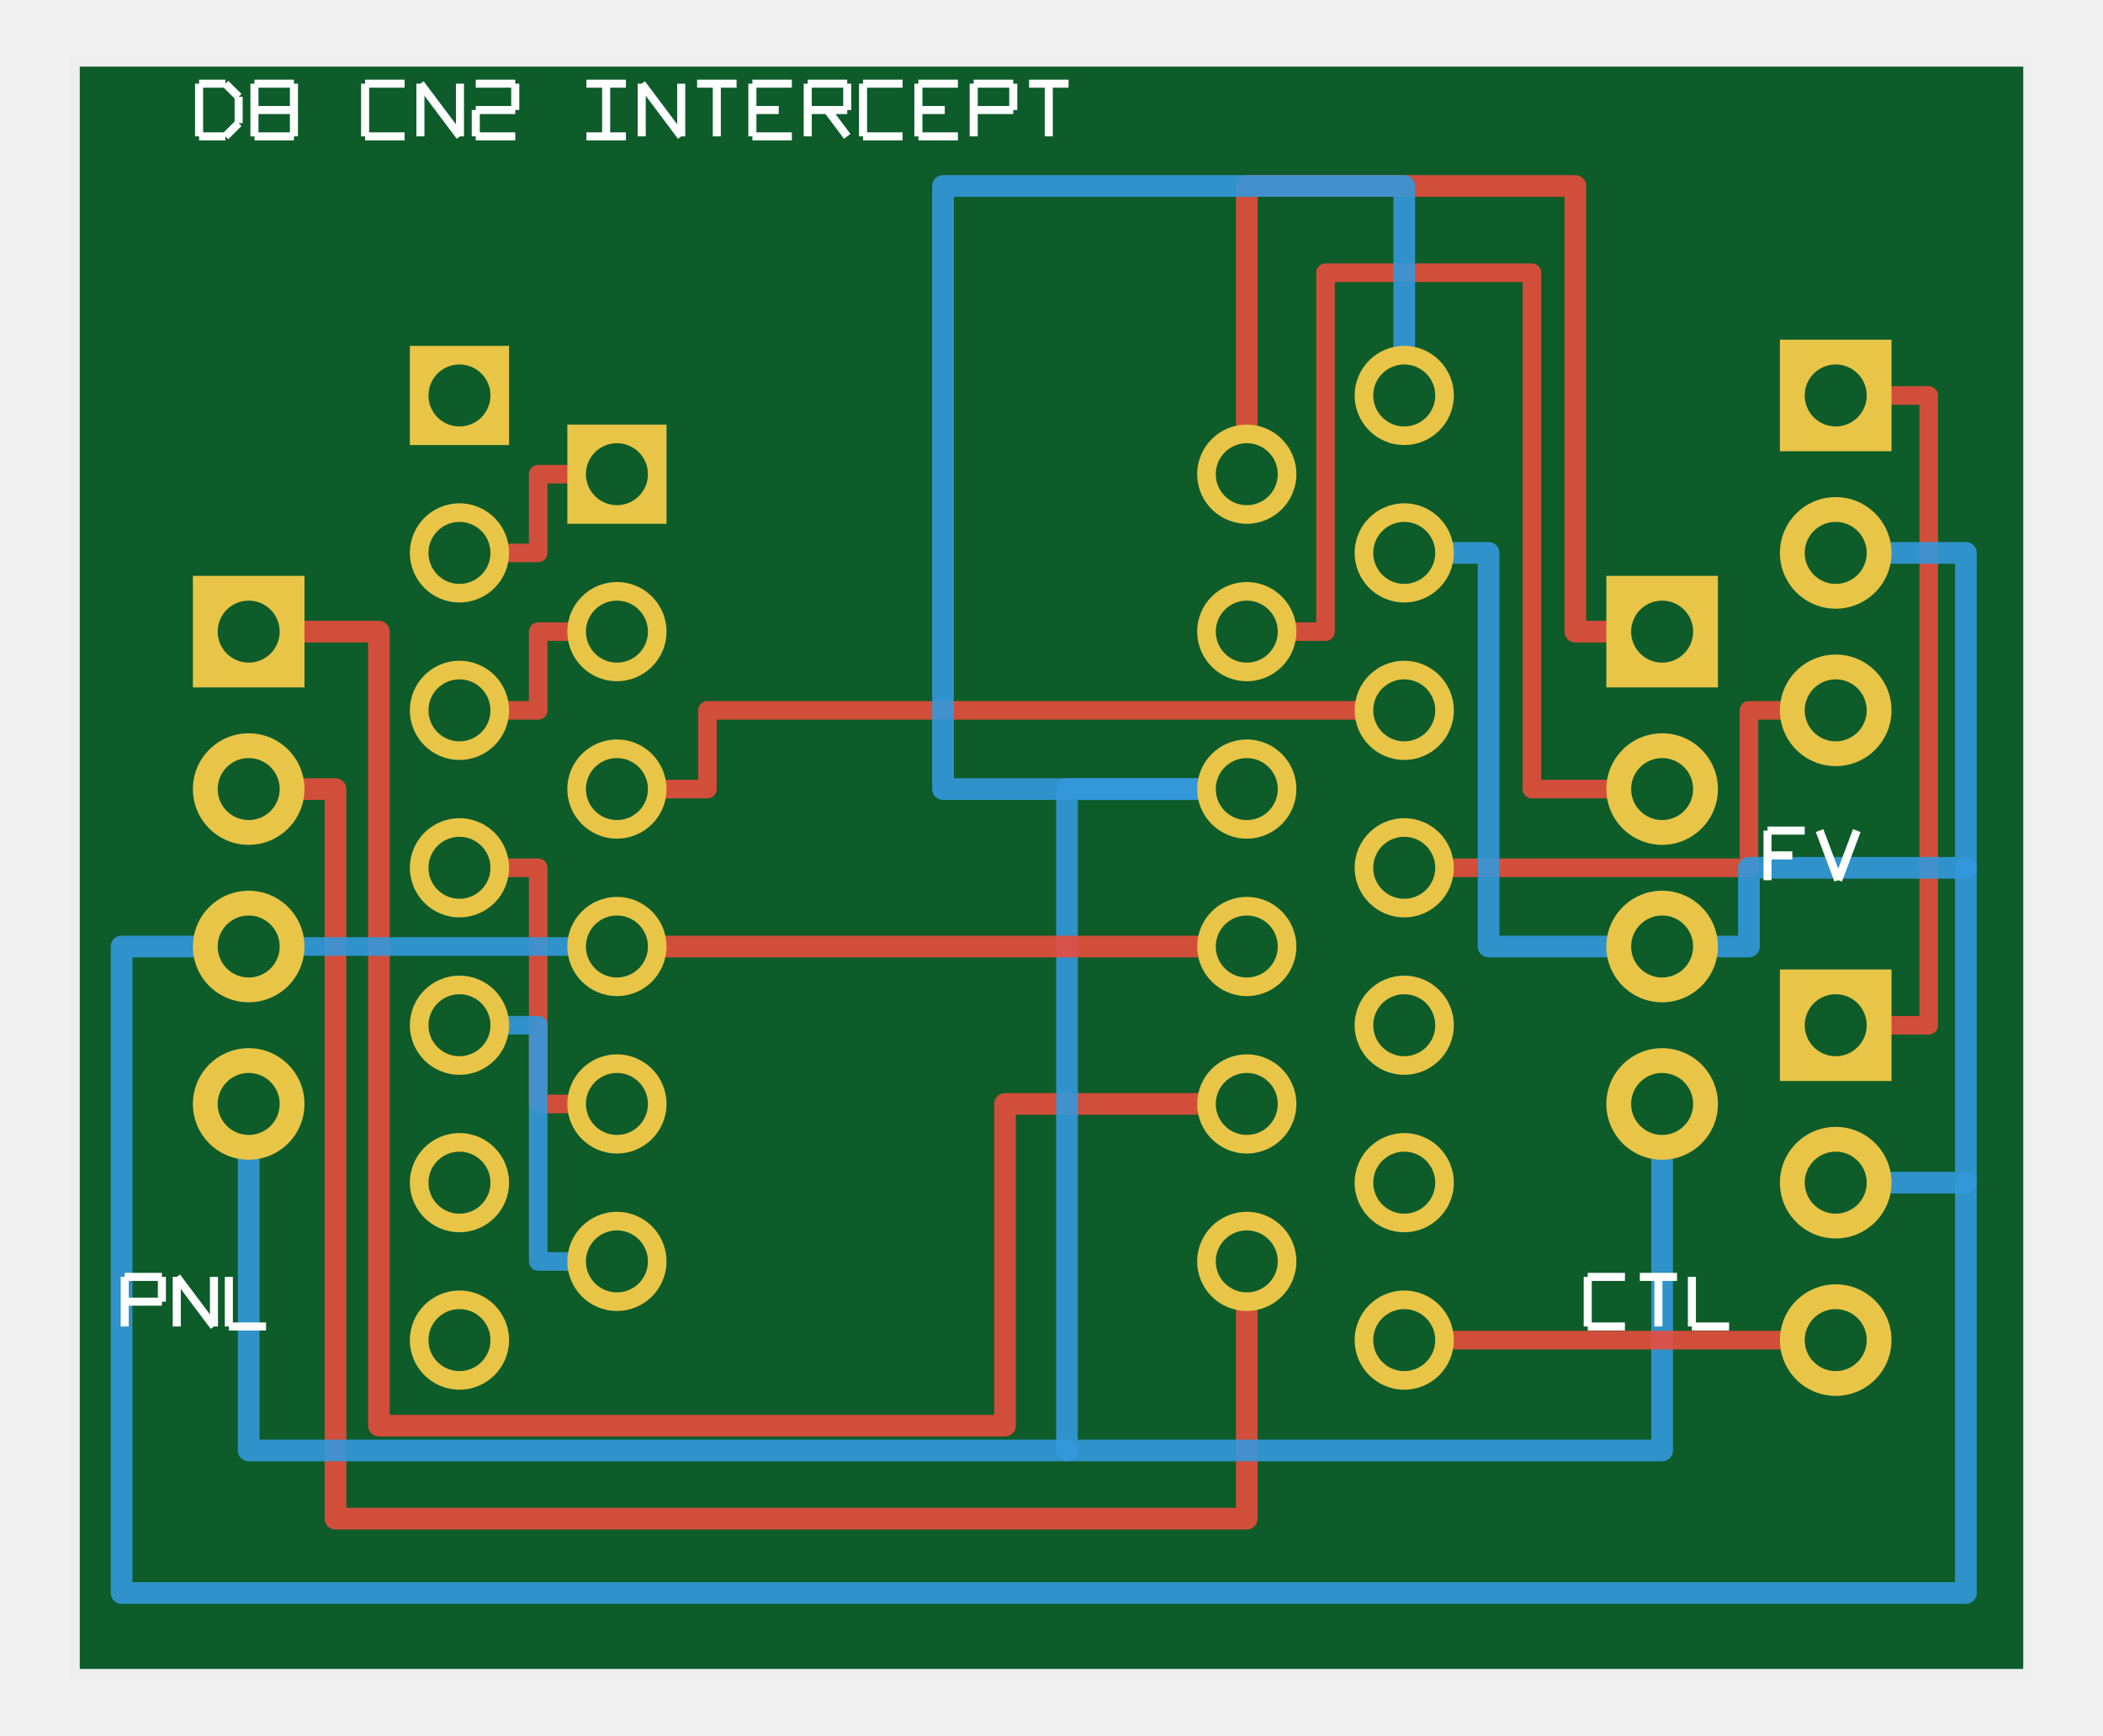
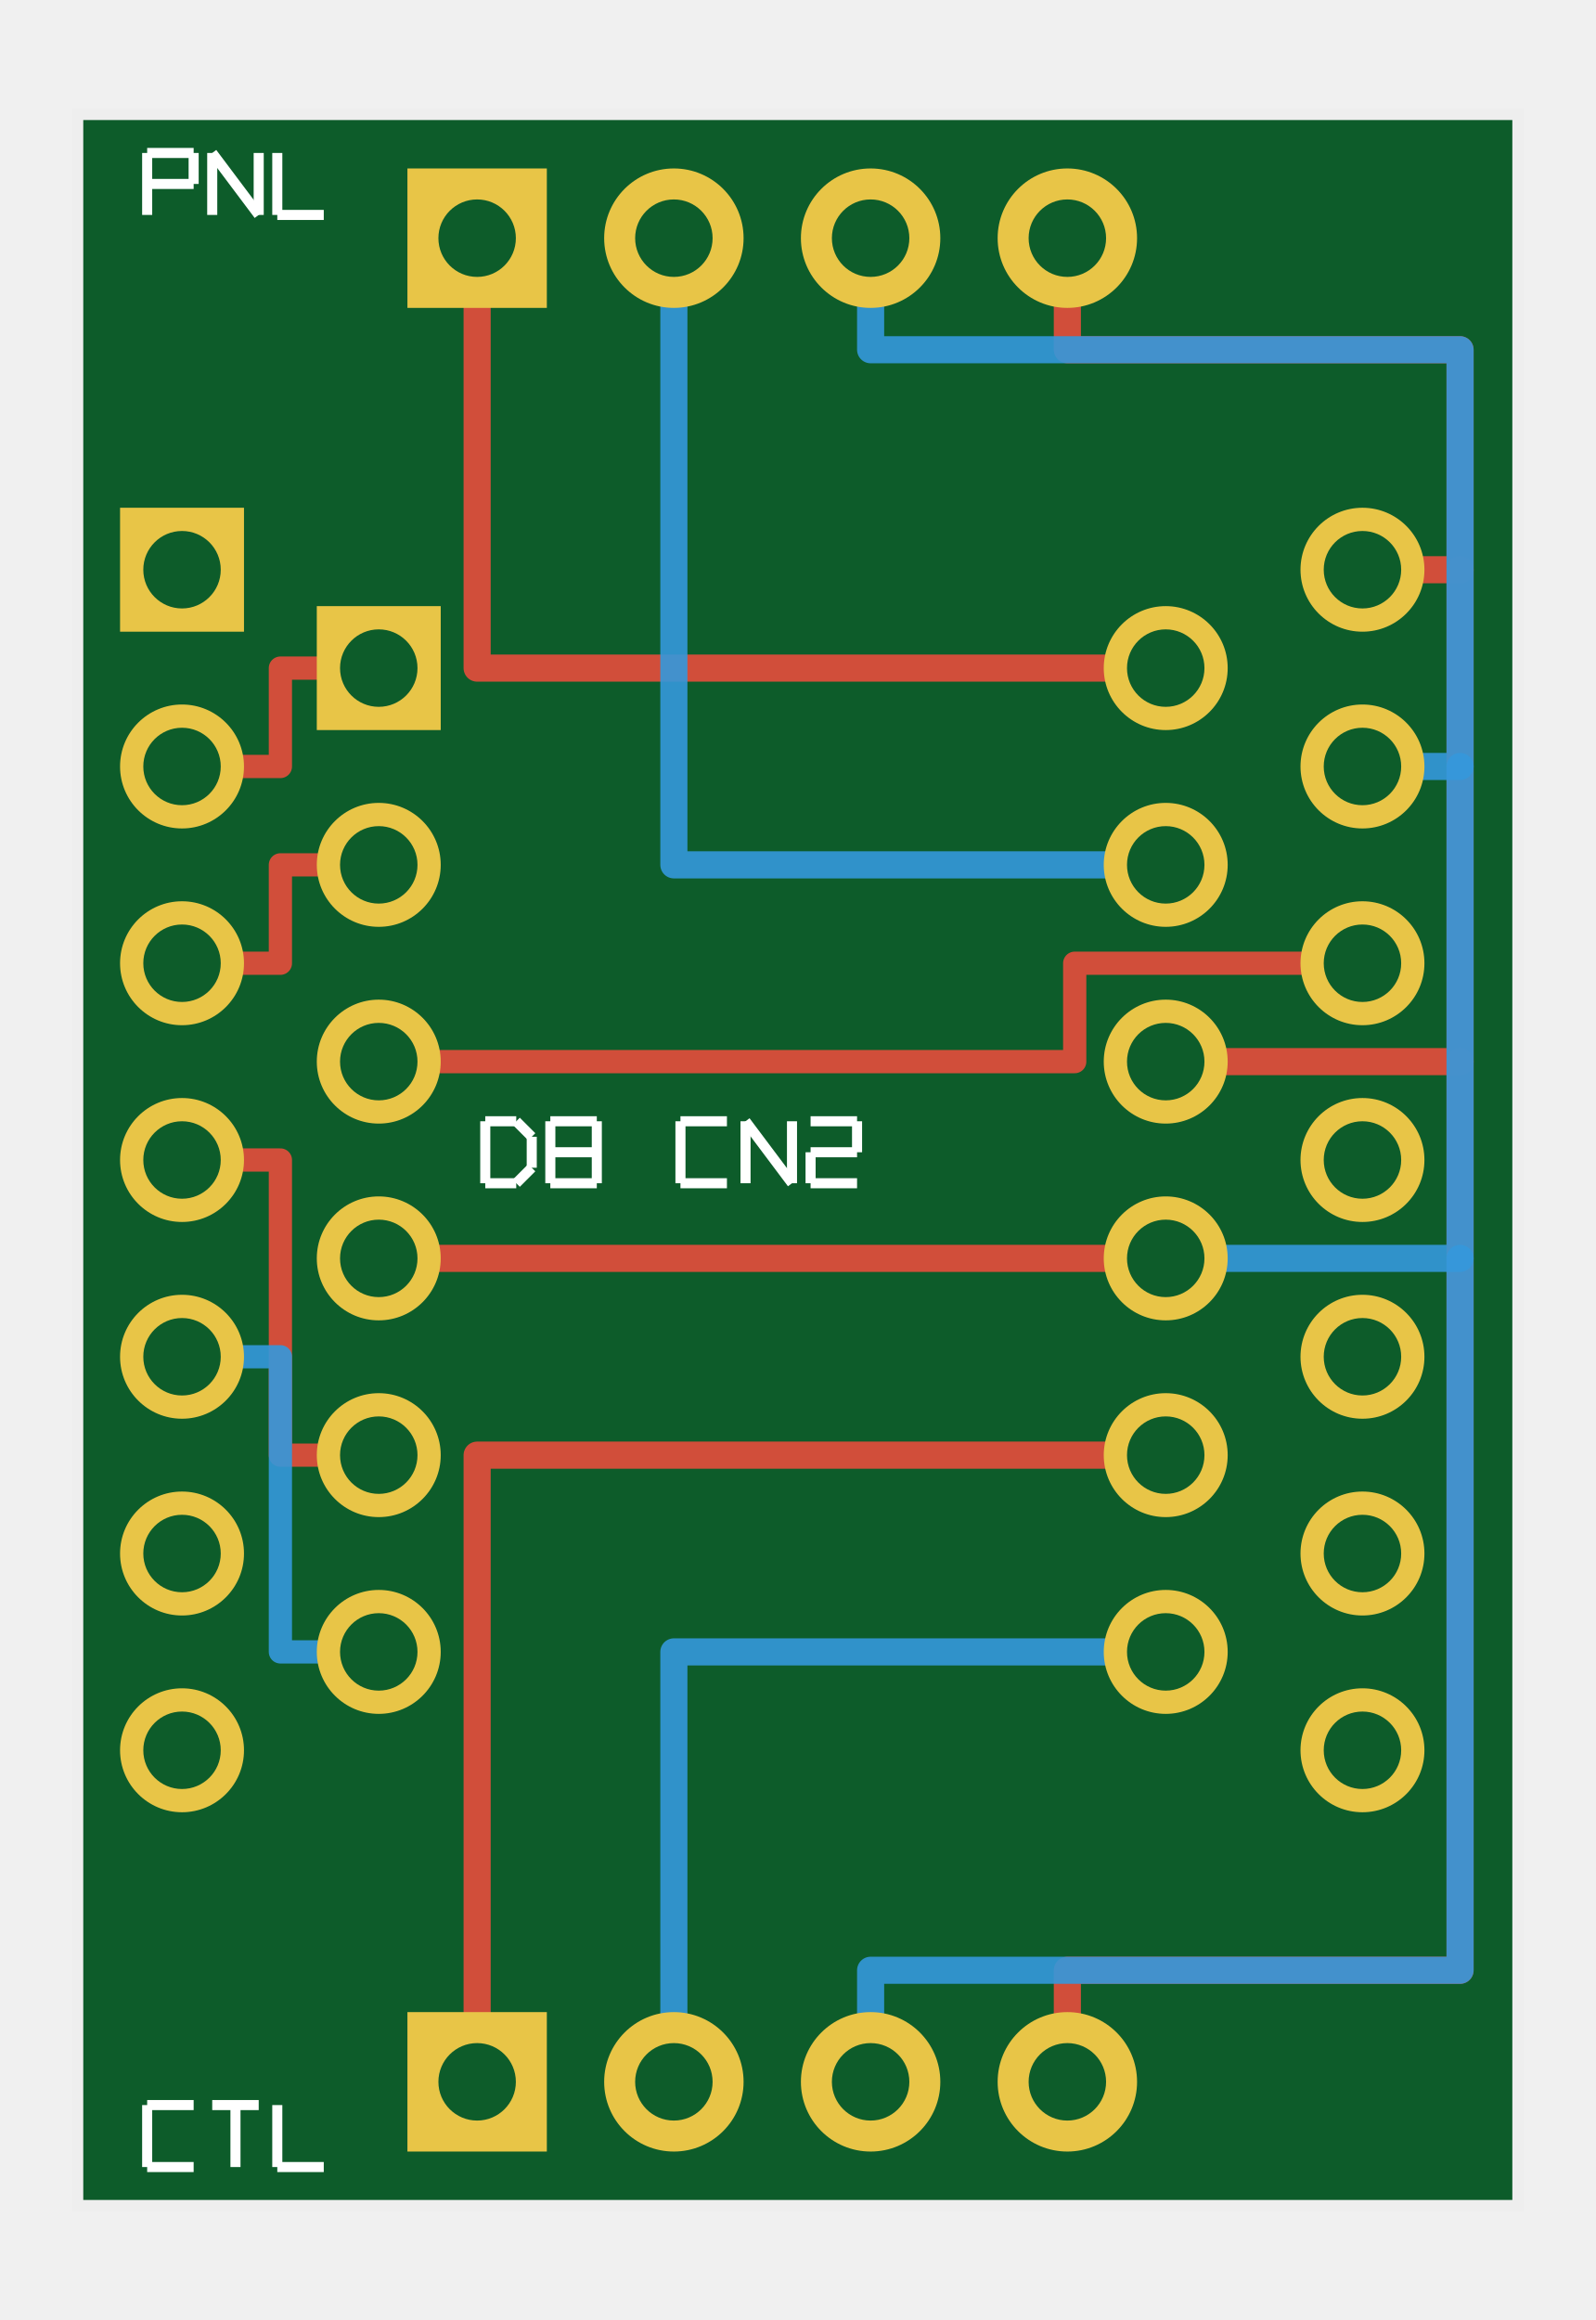
- <svg xmlns="http://www.w3.org/2000/svg" width="441" height="364" viewBox="-1 -1 33.5 28.0">
-   <rect x="0" y="0" width="31.5" height="26.0" fill="#0d5c2a" stroke="#eee" stroke-width="0.15" />
-   <path d="M8.740,6.650 L7.470,6.650 L7.470,7.920 L6.200,7.920" stroke="#e74c3c" stroke-width="0.3" fill="none" stroke-linecap="round" stroke-linejoin="round" opacity="0.9" />
-   <path d="M8.740,9.190 L7.470,9.190 L7.470,10.460 L6.200,10.460" stroke="#e74c3c" stroke-width="0.3" fill="none" stroke-linecap="round" stroke-linejoin="round" opacity="0.9" />
-   <path d="M8.740,16.810 L7.470,16.810 L7.470,13.000 L6.200,13.000" stroke="#e74c3c" stroke-width="0.3" fill="none" stroke-linecap="round" stroke-linejoin="round" opacity="0.9" />
-   <path d="M8.740,19.350 L7.470,19.350 L7.470,15.540 L6.200,15.540" stroke="#3498db" stroke-width="0.3" fill="none" stroke-linecap="round" stroke-linejoin="round" opacity="0.9" />
-   <path d="M18.900,6.650 L18.900,2.000 L24.200,2.000 L24.200,9.190 L25.600,9.190" stroke="#e74c3c" stroke-width="0.35" fill="none" stroke-linecap="round" stroke-linejoin="round" opacity="0.9" />
-   <path d="M18.900,9.190 L20.170,9.190 L20.170,3.400 L23.500,3.400 L23.500,11.730 L25.600,11.730" stroke="#e74c3c" stroke-width="0.3" fill="none" stroke-linecap="round" stroke-linejoin="round" opacity="0.9" />
-   <path d="M18.900,16.810 L15.000,16.810 L15.000,22.000 L4.900,22.000 L4.900,9.190 L2.800,9.190" stroke="#e74c3c" stroke-width="0.35" fill="none" stroke-linecap="round" stroke-linejoin="round" opacity="0.9" />
-   <path d="M18.900,19.350 L18.900,23.500 L4.200,23.500 L4.200,11.730 L2.800,11.730" stroke="#e74c3c" stroke-width="0.35" fill="none" stroke-linecap="round" stroke-linejoin="round" opacity="0.9" />
-   <path d="M8.740,11.730 L10.200,11.730 L10.200,10.460 L21.440,10.460" stroke="#e74c3c" stroke-width="0.3" fill="none" stroke-linecap="round" stroke-linejoin="round" opacity="0.9" />
-   <path d="M18.900,11.730 L14.000,11.730 L14.000,2.000 L21.440,2.000 L21.440,5.380" stroke="#3498db" stroke-width="0.35" fill="none" stroke-linecap="round" stroke-linejoin="round" opacity="0.9" />
-   <path d="M18.900,11.730 L16.000,11.730 L16.000,22.400 L25.600,22.400 L25.600,16.810" stroke="#3498db" stroke-width="0.35" fill="none" stroke-linecap="round" stroke-linejoin="round" opacity="0.9" />
-   <path d="M16.000,22.400 L2.800,22.400 L2.800,16.810" stroke="#3498db" stroke-width="0.35" fill="none" stroke-linecap="round" stroke-linejoin="round" opacity="0.9" />
-   <path d="M28.400,10.460 L27.000,10.460 L27.000,13.000 L21.440,13.000" stroke="#e74c3c" stroke-width="0.3" fill="none" stroke-linecap="round" stroke-linejoin="round" opacity="0.9" />
-   <path d="M28.400,20.620 L21.440,20.620" stroke="#e74c3c" stroke-width="0.3" fill="none" stroke-linecap="round" stroke-linejoin="round" opacity="0.9" />
-   <path d="M28.400,5.380 L29.900,5.380 L29.900,15.540 L28.400,15.540" stroke="#e74c3c" stroke-width="0.3" fill="none" stroke-linecap="round" stroke-linejoin="round" opacity="0.9" />
-   <path d="M18.900,14.270 L8.740,14.270" stroke="#e74c3c" stroke-width="0.35" fill="none" stroke-linecap="round" stroke-linejoin="round" opacity="0.9" />
-   <path d="M8.740,14.270 L2.800,14.270" stroke="#3498db" stroke-width="0.3" fill="none" stroke-linecap="round" stroke-linejoin="round" opacity="0.9" />
-   <path d="M21.440,7.920 L22.800,7.920 L22.800,14.270 L25.600,14.270" stroke="#3498db" stroke-width="0.35" fill="none" stroke-linecap="round" stroke-linejoin="round" opacity="0.9" />
-   <path d="M25.600,14.270 L27.000,14.270 L27.000,13.000 L30.500,13.000 L30.500,7.920 L28.400,7.920" stroke="#3498db" stroke-width="0.35" fill="none" stroke-linecap="round" stroke-linejoin="round" opacity="0.9" />
-   <path d="M30.500,13.000 L30.500,18.080 L28.400,18.080" stroke="#3498db" stroke-width="0.35" fill="none" stroke-linecap="round" stroke-linejoin="round" opacity="0.9" />
-   <path d="M30.500,18.080 L30.500,24.700 L0.750,24.700 L0.750,14.270 L2.800,14.270" stroke="#3498db" stroke-width="0.35" fill="none" stroke-linecap="round" stroke-linejoin="round" opacity="0.9" />
-   <rect x="1.900" y="8.290" width="1.800" height="1.800" fill="#e8c547" />
-   <circle cx="2.800" cy="9.190" r="0.500" fill="#0d5c2a" />
-   <circle cx="2.800" cy="11.730" r="0.900" fill="#e8c547" />
-   <circle cx="2.800" cy="11.730" r="0.500" fill="#0d5c2a" />
-   <circle cx="2.800" cy="14.270" r="0.900" fill="#e8c547" />
-   <circle cx="2.800" cy="14.270" r="0.500" fill="#0d5c2a" />
-   <circle cx="2.800" cy="16.810" r="0.900" fill="#e8c547" />
-   <circle cx="2.800" cy="16.810" r="0.500" fill="#0d5c2a" />
-   <rect x="24.700" y="8.290" width="1.800" height="1.800" fill="#e8c547" />
-   <circle cx="25.600" cy="9.190" r="0.500" fill="#0d5c2a" />
-   <circle cx="25.600" cy="11.730" r="0.900" fill="#e8c547" />
-   <circle cx="25.600" cy="11.730" r="0.500" fill="#0d5c2a" />
-   <circle cx="25.600" cy="14.270" r="0.900" fill="#e8c547" />
-   <circle cx="25.600" cy="14.270" r="0.500" fill="#0d5c2a" />
-   <circle cx="25.600" cy="16.810" r="0.900" fill="#e8c547" />
-   <circle cx="25.600" cy="16.810" r="0.500" fill="#0d5c2a" />
-   <rect x="27.500" y="4.480" width="1.800" height="1.800" fill="#e8c547" />
-   <circle cx="28.400" cy="5.380" r="0.500" fill="#0d5c2a" />
-   <circle cx="28.400" cy="7.920" r="0.900" fill="#e8c547" />
-   <circle cx="28.400" cy="7.920" r="0.500" fill="#0d5c2a" />
-   <circle cx="28.400" cy="10.460" r="0.900" fill="#e8c547" />
-   <circle cx="28.400" cy="10.460" r="0.500" fill="#0d5c2a" />
-   <rect x="27.500" y="14.640" width="1.800" height="1.800" fill="#e8c547" />
-   <circle cx="28.400" cy="15.540" r="0.500" fill="#0d5c2a" />
-   <circle cx="28.400" cy="18.080" r="0.900" fill="#e8c547" />
-   <circle cx="28.400" cy="18.080" r="0.500" fill="#0d5c2a" />
-   <circle cx="28.400" cy="20.620" r="0.900" fill="#e8c547" />
-   <circle cx="28.400" cy="20.620" r="0.500" fill="#0d5c2a" />
-   <rect x="5.400" y="4.580" width="1.600" height="1.600" fill="#e8c547" />
-   <circle cx="6.200" cy="5.380" r="0.500" fill="#0d5c2a" />
-   <circle cx="6.200" cy="7.920" r="0.800" fill="#e8c547" />
-   <circle cx="6.200" cy="7.920" r="0.500" fill="#0d5c2a" />
-   <circle cx="6.200" cy="10.460" r="0.800" fill="#e8c547" />
-   <circle cx="6.200" cy="10.460" r="0.500" fill="#0d5c2a" />
-   <circle cx="6.200" cy="13.000" r="0.800" fill="#e8c547" />
-   <circle cx="6.200" cy="13.000" r="0.500" fill="#0d5c2a" />
-   <circle cx="6.200" cy="15.540" r="0.800" fill="#e8c547" />
-   <circle cx="6.200" cy="15.540" r="0.500" fill="#0d5c2a" />
-   <circle cx="6.200" cy="18.080" r="0.800" fill="#e8c547" />
-   <circle cx="6.200" cy="18.080" r="0.500" fill="#0d5c2a" />
-   <circle cx="6.200" cy="20.620" r="0.800" fill="#e8c547" />
-   <circle cx="6.200" cy="20.620" r="0.500" fill="#0d5c2a" />
-   <circle cx="21.440" cy="5.380" r="0.800" fill="#e8c547" />
-   <circle cx="21.440" cy="5.380" r="0.500" fill="#0d5c2a" />
-   <circle cx="21.440" cy="7.920" r="0.800" fill="#e8c547" />
-   <circle cx="21.440" cy="7.920" r="0.500" fill="#0d5c2a" />
-   <circle cx="21.440" cy="10.460" r="0.800" fill="#e8c547" />
-   <circle cx="21.440" cy="10.460" r="0.500" fill="#0d5c2a" />
-   <circle cx="21.440" cy="13.000" r="0.800" fill="#e8c547" />
-   <circle cx="21.440" cy="13.000" r="0.500" fill="#0d5c2a" />
-   <circle cx="21.440" cy="15.540" r="0.800" fill="#e8c547" />
-   <circle cx="21.440" cy="15.540" r="0.500" fill="#0d5c2a" />
-   <circle cx="21.440" cy="18.080" r="0.800" fill="#e8c547" />
-   <circle cx="21.440" cy="18.080" r="0.500" fill="#0d5c2a" />
-   <circle cx="21.440" cy="20.620" r="0.800" fill="#e8c547" />
-   <circle cx="21.440" cy="20.620" r="0.500" fill="#0d5c2a" />
-   <rect x="7.940" y="5.850" width="1.600" height="1.600" fill="#e8c547" />
-   <circle cx="8.740" cy="6.650" r="0.500" fill="#0d5c2a" />
-   <circle cx="8.740" cy="9.190" r="0.800" fill="#e8c547" />
-   <circle cx="8.740" cy="9.190" r="0.500" fill="#0d5c2a" />
-   <circle cx="8.740" cy="11.730" r="0.800" fill="#e8c547" />
-   <circle cx="8.740" cy="11.730" r="0.500" fill="#0d5c2a" />
-   <circle cx="8.740" cy="14.270" r="0.800" fill="#e8c547" />
-   <circle cx="8.740" cy="14.270" r="0.500" fill="#0d5c2a" />
-   <circle cx="8.740" cy="16.810" r="0.800" fill="#e8c547" />
-   <circle cx="8.740" cy="16.810" r="0.500" fill="#0d5c2a" />
-   <circle cx="8.740" cy="19.350" r="0.800" fill="#e8c547" />
-   <circle cx="8.740" cy="19.350" r="0.500" fill="#0d5c2a" />
-   <circle cx="18.900" cy="6.650" r="0.800" fill="#e8c547" />
-   <circle cx="18.900" cy="6.650" r="0.500" fill="#0d5c2a" />
-   <circle cx="18.900" cy="9.190" r="0.800" fill="#e8c547" />
-   <circle cx="18.900" cy="9.190" r="0.500" fill="#0d5c2a" />
-   <circle cx="18.900" cy="11.730" r="0.800" fill="#e8c547" />
-   <circle cx="18.900" cy="11.730" r="0.500" fill="#0d5c2a" />
-   <circle cx="18.900" cy="14.270" r="0.800" fill="#e8c547" />
-   <circle cx="18.900" cy="14.270" r="0.500" fill="#0d5c2a" />
-   <circle cx="18.900" cy="16.810" r="0.800" fill="#e8c547" />
-   <circle cx="18.900" cy="16.810" r="0.500" fill="#0d5c2a" />
-   <circle cx="18.900" cy="19.350" r="0.800" fill="#e8c547" />
-   <circle cx="18.900" cy="19.350" r="0.500" fill="#0d5c2a" />
-   <line x1="2.000" y1="1.200" x2="2.000" y2="0.350" stroke="#fff" stroke-width="0.13" />
-   <line x1="2.000" y1="0.350" x2="2.425" y2="0.350" stroke="#fff" stroke-width="0.13" />
-   <line x1="2.425" y1="0.350" x2="2.638" y2="0.562" stroke="#fff" stroke-width="0.13" />
-   <line x1="2.638" y1="0.562" x2="2.638" y2="0.987" stroke="#fff" stroke-width="0.13" />
-   <line x1="2.638" y1="0.987" x2="2.425" y2="1.200" stroke="#fff" stroke-width="0.13" />
-   <line x1="2.425" y1="1.200" x2="2.000" y2="1.200" stroke="#fff" stroke-width="0.13" />
-   <line x1="2.893" y1="1.200" x2="2.893" y2="0.350" stroke="#fff" stroke-width="0.13" />
-   <line x1="2.893" y1="0.350" x2="3.530" y2="0.350" stroke="#fff" stroke-width="0.13" />
-   <line x1="3.530" y1="0.350" x2="3.530" y2="1.200" stroke="#fff" stroke-width="0.13" />
-   <line x1="3.530" y1="1.200" x2="2.893" y2="1.200" stroke="#fff" stroke-width="0.13" />
-   <line x1="2.893" y1="0.775" x2="3.530" y2="0.775" stroke="#fff" stroke-width="0.13" />
-   <line x1="5.315" y1="0.350" x2="4.678" y2="0.350" stroke="#fff" stroke-width="0.13" />
-   <line x1="4.678" y1="0.350" x2="4.678" y2="1.200" stroke="#fff" stroke-width="0.13" />
-   <line x1="4.678" y1="1.200" x2="5.315" y2="1.200" stroke="#fff" stroke-width="0.13" />
-   <line x1="5.570" y1="1.200" x2="5.570" y2="0.350" stroke="#fff" stroke-width="0.13" />
-   <line x1="5.570" y1="0.350" x2="6.208" y2="1.200" stroke="#fff" stroke-width="0.13" />
-   <line x1="6.208" y1="1.200" x2="6.208" y2="0.350" stroke="#fff" stroke-width="0.13" />
-   <line x1="6.463" y1="0.350" x2="7.100" y2="0.350" stroke="#fff" stroke-width="0.13" />
-   <line x1="7.100" y1="0.350" x2="7.100" y2="0.775" stroke="#fff" stroke-width="0.13" />
-   <line x1="7.100" y1="0.775" x2="6.463" y2="0.775" stroke="#fff" stroke-width="0.13" />
-   <line x1="6.463" y1="0.775" x2="6.463" y2="1.200" stroke="#fff" stroke-width="0.13" />
-   <line x1="6.463" y1="1.200" x2="7.100" y2="1.200" stroke="#fff" stroke-width="0.13" />
-   <line x1="8.566" y1="1.200" x2="8.566" y2="0.350" stroke="#fff" stroke-width="0.13" />
-   <line x1="8.248" y1="0.350" x2="8.885" y2="0.350" stroke="#fff" stroke-width="0.13" />
-   <line x1="8.248" y1="1.200" x2="8.885" y2="1.200" stroke="#fff" stroke-width="0.13" />
-   <line x1="9.140" y1="1.200" x2="9.140" y2="0.350" stroke="#fff" stroke-width="0.13" />
-   <line x1="9.140" y1="0.350" x2="9.777" y2="1.200" stroke="#fff" stroke-width="0.13" />
-   <line x1="9.777" y1="1.200" x2="9.777" y2="0.350" stroke="#fff" stroke-width="0.13" />
-   <line x1="10.033" y1="0.350" x2="10.670" y2="0.350" stroke="#fff" stroke-width="0.13" />
-   <line x1="10.351" y1="0.350" x2="10.351" y2="1.200" stroke="#fff" stroke-width="0.13" />
-   <line x1="11.562" y1="0.350" x2="10.925" y2="0.350" stroke="#fff" stroke-width="0.13" />
-   <line x1="10.925" y1="0.350" x2="10.925" y2="1.200" stroke="#fff" stroke-width="0.13" />
-   <line x1="10.925" y1="1.200" x2="11.562" y2="1.200" stroke="#fff" stroke-width="0.13" />
-   <line x1="10.925" y1="0.775" x2="11.350" y2="0.775" stroke="#fff" stroke-width="0.13" />
-   <line x1="11.818" y1="1.200" x2="11.818" y2="0.350" stroke="#fff" stroke-width="0.13" />
-   <line x1="11.818" y1="0.350" x2="12.455" y2="0.350" stroke="#fff" stroke-width="0.13" />
-   <line x1="12.455" y1="0.350" x2="12.455" y2="0.775" stroke="#fff" stroke-width="0.13" />
-   <line x1="12.455" y1="0.775" x2="11.818" y2="0.775" stroke="#fff" stroke-width="0.13" />
-   <line x1="12.136" y1="0.775" x2="12.455" y2="1.200" stroke="#fff" stroke-width="0.13" />
-   <line x1="13.348" y1="0.350" x2="12.710" y2="0.350" stroke="#fff" stroke-width="0.13" />
-   <line x1="12.710" y1="0.350" x2="12.710" y2="1.200" stroke="#fff" stroke-width="0.13" />
-   <line x1="12.710" y1="1.200" x2="13.348" y2="1.200" stroke="#fff" stroke-width="0.13" />
-   <line x1="14.240" y1="0.350" x2="13.603" y2="0.350" stroke="#fff" stroke-width="0.13" />
-   <line x1="13.603" y1="0.350" x2="13.603" y2="1.200" stroke="#fff" stroke-width="0.13" />
-   <line x1="13.603" y1="1.200" x2="14.240" y2="1.200" stroke="#fff" stroke-width="0.13" />
-   <line x1="13.603" y1="0.775" x2="14.028" y2="0.775" stroke="#fff" stroke-width="0.13" />
-   <line x1="14.495" y1="1.200" x2="14.495" y2="0.350" stroke="#fff" stroke-width="0.13" />
-   <line x1="14.495" y1="0.350" x2="15.133" y2="0.350" stroke="#fff" stroke-width="0.13" />
-   <line x1="15.133" y1="0.350" x2="15.133" y2="0.775" stroke="#fff" stroke-width="0.13" />
-   <line x1="15.133" y1="0.775" x2="14.495" y2="0.775" stroke="#fff" stroke-width="0.13" />
-   <line x1="15.388" y1="0.350" x2="16.025" y2="0.350" stroke="#fff" stroke-width="0.13" />
-   <line x1="15.706" y1="0.350" x2="15.706" y2="1.200" stroke="#fff" stroke-width="0.13" />
-   <line x1="0.800" y1="20.400" x2="0.800" y2="19.600" stroke="#fff" stroke-width="0.13" />
-   <line x1="0.800" y1="19.600" x2="1.400" y2="19.600" stroke="#fff" stroke-width="0.13" />
-   <line x1="1.400" y1="19.600" x2="1.400" y2="20.000" stroke="#fff" stroke-width="0.13" />
-   <line x1="1.400" y1="20.000" x2="0.800" y2="20.000" stroke="#fff" stroke-width="0.13" />
-   <line x1="1.640" y1="20.400" x2="1.640" y2="19.600" stroke="#fff" stroke-width="0.13" />
-   <line x1="1.640" y1="19.600" x2="2.240" y2="20.400" stroke="#fff" stroke-width="0.13" />
-   <line x1="2.240" y1="20.400" x2="2.240" y2="19.600" stroke="#fff" stroke-width="0.13" />
-   <line x1="2.480" y1="19.600" x2="2.480" y2="20.400" stroke="#fff" stroke-width="0.13" />
-   <line x1="2.480" y1="20.400" x2="3.080" y2="20.400" stroke="#fff" stroke-width="0.13" />
-   <line x1="25.000" y1="19.600" x2="24.400" y2="19.600" stroke="#fff" stroke-width="0.13" />
-   <line x1="24.400" y1="19.600" x2="24.400" y2="20.400" stroke="#fff" stroke-width="0.13" />
-   <line x1="24.400" y1="20.400" x2="25.000" y2="20.400" stroke="#fff" stroke-width="0.13" />
-   <line x1="25.240" y1="19.600" x2="25.840" y2="19.600" stroke="#fff" stroke-width="0.13" />
-   <line x1="25.540" y1="19.600" x2="25.540" y2="20.400" stroke="#fff" stroke-width="0.13" />
-   <line x1="26.080" y1="19.600" x2="26.080" y2="20.400" stroke="#fff" stroke-width="0.13" />
-   <line x1="26.080" y1="20.400" x2="26.680" y2="20.400" stroke="#fff" stroke-width="0.13" />
-   <line x1="27.900" y1="12.400" x2="27.300" y2="12.400" stroke="#fff" stroke-width="0.13" />
-   <line x1="27.300" y1="12.400" x2="27.300" y2="13.200" stroke="#fff" stroke-width="0.13" />
-   <line x1="27.300" y1="12.800" x2="27.700" y2="12.800" stroke="#fff" stroke-width="0.13" />
-   <line x1="28.140" y1="12.400" x2="28.440" y2="13.200" stroke="#fff" stroke-width="0.13" />
-   <line x1="28.440" y1="13.200" x2="28.740" y2="12.400" stroke="#fff" stroke-width="0.13" />
+ <svg xmlns="http://www.w3.org/2000/svg" width="260" height="378" viewBox="-1 -1 20.6 29.0">
+   <rect x="0" y="0" width="18.6" height="27.0" fill="#0d5c2a" stroke="#eee" stroke-width="0.15" />
+   <path d="M3.890,7.150 L2.620,7.150 L2.620,8.420 L1.350,8.420" stroke="#e74c3c" stroke-width="0.3" fill="none" stroke-linecap="round" stroke-linejoin="round" opacity="0.9" />
+   <path d="M3.890,9.690 L2.620,9.690 L2.620,10.960 L1.350,10.960" stroke="#e74c3c" stroke-width="0.3" fill="none" stroke-linecap="round" stroke-linejoin="round" opacity="0.9" />
+   <path d="M3.890,17.310 L2.620,17.310 L2.620,13.500 L1.350,13.500" stroke="#e74c3c" stroke-width="0.3" fill="none" stroke-linecap="round" stroke-linejoin="round" opacity="0.9" />
+   <path d="M3.890,19.850 L2.620,19.850 L2.620,16.040 L1.350,16.040" stroke="#3498db" stroke-width="0.3" fill="none" stroke-linecap="round" stroke-linejoin="round" opacity="0.9" />
+   <path d="M5.160,1.600 L5.160,7.150 L14.050,7.150" stroke="#e74c3c" stroke-width="0.35" fill="none" stroke-linecap="round" stroke-linejoin="round" opacity="0.9" />
+   <path d="M7.700,1.600 L7.700,9.690 L14.050,9.690" stroke="#3498db" stroke-width="0.35" fill="none" stroke-linecap="round" stroke-linejoin="round" opacity="0.9" />
+   <path d="M5.160,25.400 L5.160,17.310 L14.050,17.310" stroke="#e74c3c" stroke-width="0.35" fill="none" stroke-linecap="round" stroke-linejoin="round" opacity="0.9" />
+   <path d="M7.700,25.400 L7.700,19.850 L14.050,19.850" stroke="#3498db" stroke-width="0.35" fill="none" stroke-linecap="round" stroke-linejoin="round" opacity="0.9" />
+   <path d="M12.780,1.600 L12.780,3.040 L17.850,3.040 L17.850,5.880 L16.590,5.880" stroke="#e74c3c" stroke-width="0.35" fill="none" stroke-linecap="round" stroke-linejoin="round" opacity="0.9" />
+   <path d="M17.850,5.880 L17.850,12.230 L14.050,12.230" stroke="#e74c3c" stroke-width="0.35" fill="none" stroke-linecap="round" stroke-linejoin="round" opacity="0.9" />
+   <path d="M12.780,25.400 L12.780,23.960 L17.850,23.960 L17.850,12.230" stroke="#e74c3c" stroke-width="0.35" fill="none" stroke-linecap="round" stroke-linejoin="round" opacity="0.9" />
+   <path d="M10.240,1.600 L10.240,3.040 L17.850,3.040 L17.850,8.420 L16.590,8.420" stroke="#3498db" stroke-width="0.35" fill="none" stroke-linecap="round" stroke-linejoin="round" opacity="0.9" />
+   <path d="M17.850,8.420 L17.850,14.770 L14.050,14.770" stroke="#3498db" stroke-width="0.35" fill="none" stroke-linecap="round" stroke-linejoin="round" opacity="0.9" />
+   <path d="M10.240,25.400 L10.240,23.960 L17.850,23.960 L17.850,14.770" stroke="#3498db" stroke-width="0.35" fill="none" stroke-linecap="round" stroke-linejoin="round" opacity="0.9" />
+   <path d="M14.050,14.770 L3.890,14.770" stroke="#e74c3c" stroke-width="0.35" fill="none" stroke-linecap="round" stroke-linejoin="round" opacity="0.9" />
+   <path d="M3.890,12.230 L12.875,12.230 L12.875,10.960 L16.590,10.960" stroke="#e74c3c" stroke-width="0.3" fill="none" stroke-linecap="round" stroke-linejoin="round" opacity="0.9" />
+   <rect x="4.260" y="0.700" width="1.800" height="1.800" fill="#e8c547" />
+   <circle cx="5.160" cy="1.600" r="0.500" fill="#0d5c2a" />
+   <circle cx="7.700" cy="1.600" r="0.900" fill="#e8c547" />
+   <circle cx="7.700" cy="1.600" r="0.500" fill="#0d5c2a" />
+   <circle cx="10.240" cy="1.600" r="0.900" fill="#e8c547" />
+   <circle cx="10.240" cy="1.600" r="0.500" fill="#0d5c2a" />
+   <circle cx="12.780" cy="1.600" r="0.900" fill="#e8c547" />
+   <circle cx="12.780" cy="1.600" r="0.500" fill="#0d5c2a" />
+   <rect x="4.260" y="24.500" width="1.800" height="1.800" fill="#e8c547" />
+   <circle cx="5.160" cy="25.400" r="0.500" fill="#0d5c2a" />
+   <circle cx="7.700" cy="25.400" r="0.900" fill="#e8c547" />
+   <circle cx="7.700" cy="25.400" r="0.500" fill="#0d5c2a" />
+   <circle cx="10.240" cy="25.400" r="0.900" fill="#e8c547" />
+   <circle cx="10.240" cy="25.400" r="0.500" fill="#0d5c2a" />
+   <circle cx="12.780" cy="25.400" r="0.900" fill="#e8c547" />
+   <circle cx="12.780" cy="25.400" r="0.500" fill="#0d5c2a" />
+   <rect x="0.550" y="5.080" width="1.600" height="1.600" fill="#e8c547" />
+   <circle cx="1.350" cy="5.880" r="0.500" fill="#0d5c2a" />
+   <circle cx="1.350" cy="8.420" r="0.800" fill="#e8c547" />
+   <circle cx="1.350" cy="8.420" r="0.500" fill="#0d5c2a" />
+   <circle cx="1.350" cy="10.960" r="0.800" fill="#e8c547" />
+   <circle cx="1.350" cy="10.960" r="0.500" fill="#0d5c2a" />
+   <circle cx="1.350" cy="13.500" r="0.800" fill="#e8c547" />
+   <circle cx="1.350" cy="13.500" r="0.500" fill="#0d5c2a" />
+   <circle cx="1.350" cy="16.040" r="0.800" fill="#e8c547" />
+   <circle cx="1.350" cy="16.040" r="0.500" fill="#0d5c2a" />
+   <circle cx="1.350" cy="18.580" r="0.800" fill="#e8c547" />
+   <circle cx="1.350" cy="18.580" r="0.500" fill="#0d5c2a" />
+   <circle cx="1.350" cy="21.120" r="0.800" fill="#e8c547" />
+   <circle cx="1.350" cy="21.120" r="0.500" fill="#0d5c2a" />
+   <circle cx="16.590" cy="5.880" r="0.800" fill="#e8c547" />
+   <circle cx="16.590" cy="5.880" r="0.500" fill="#0d5c2a" />
+   <circle cx="16.590" cy="8.420" r="0.800" fill="#e8c547" />
+   <circle cx="16.590" cy="8.420" r="0.500" fill="#0d5c2a" />
+   <circle cx="16.590" cy="10.960" r="0.800" fill="#e8c547" />
+   <circle cx="16.590" cy="10.960" r="0.500" fill="#0d5c2a" />
+   <circle cx="16.590" cy="13.500" r="0.800" fill="#e8c547" />
+   <circle cx="16.590" cy="13.500" r="0.500" fill="#0d5c2a" />
+   <circle cx="16.590" cy="16.040" r="0.800" fill="#e8c547" />
+   <circle cx="16.590" cy="16.040" r="0.500" fill="#0d5c2a" />
+   <circle cx="16.590" cy="18.580" r="0.800" fill="#e8c547" />
+   <circle cx="16.590" cy="18.580" r="0.500" fill="#0d5c2a" />
+   <circle cx="16.590" cy="21.120" r="0.800" fill="#e8c547" />
+   <circle cx="16.590" cy="21.120" r="0.500" fill="#0d5c2a" />
+   <rect x="3.090" y="6.350" width="1.600" height="1.600" fill="#e8c547" />
+   <circle cx="3.890" cy="7.150" r="0.500" fill="#0d5c2a" />
+   <circle cx="3.890" cy="9.690" r="0.800" fill="#e8c547" />
+   <circle cx="3.890" cy="9.690" r="0.500" fill="#0d5c2a" />
+   <circle cx="3.890" cy="12.230" r="0.800" fill="#e8c547" />
+   <circle cx="3.890" cy="12.230" r="0.500" fill="#0d5c2a" />
+   <circle cx="3.890" cy="14.770" r="0.800" fill="#e8c547" />
+   <circle cx="3.890" cy="14.770" r="0.500" fill="#0d5c2a" />
+   <circle cx="3.890" cy="17.310" r="0.800" fill="#e8c547" />
+   <circle cx="3.890" cy="17.310" r="0.500" fill="#0d5c2a" />
+   <circle cx="3.890" cy="19.850" r="0.800" fill="#e8c547" />
+   <circle cx="3.890" cy="19.850" r="0.500" fill="#0d5c2a" />
+   <circle cx="14.050" cy="7.150" r="0.800" fill="#e8c547" />
+   <circle cx="14.050" cy="7.150" r="0.500" fill="#0d5c2a" />
+   <circle cx="14.050" cy="9.690" r="0.800" fill="#e8c547" />
+   <circle cx="14.050" cy="9.690" r="0.500" fill="#0d5c2a" />
+   <circle cx="14.050" cy="12.230" r="0.800" fill="#e8c547" />
+   <circle cx="14.050" cy="12.230" r="0.500" fill="#0d5c2a" />
+   <circle cx="14.050" cy="14.770" r="0.800" fill="#e8c547" />
+   <circle cx="14.050" cy="14.770" r="0.500" fill="#0d5c2a" />
+   <circle cx="14.050" cy="17.310" r="0.800" fill="#e8c547" />
+   <circle cx="14.050" cy="17.310" r="0.500" fill="#0d5c2a" />
+   <circle cx="14.050" cy="19.850" r="0.800" fill="#e8c547" />
+   <circle cx="14.050" cy="19.850" r="0.500" fill="#0d5c2a" />
+   <line x1="0.900" y1="1.300" x2="0.900" y2="0.500" stroke="#fff" stroke-width="0.13" />
+   <line x1="0.900" y1="0.500" x2="1.500" y2="0.500" stroke="#fff" stroke-width="0.13" />
+   <line x1="1.500" y1="0.500" x2="1.500" y2="0.900" stroke="#fff" stroke-width="0.13" />
+   <line x1="1.500" y1="0.900" x2="0.900" y2="0.900" stroke="#fff" stroke-width="0.13" />
+   <line x1="1.740" y1="1.300" x2="1.740" y2="0.500" stroke="#fff" stroke-width="0.13" />
+   <line x1="1.740" y1="0.500" x2="2.340" y2="1.300" stroke="#fff" stroke-width="0.13" />
+   <line x1="2.340" y1="1.300" x2="2.340" y2="0.500" stroke="#fff" stroke-width="0.13" />
+   <line x1="2.580" y1="0.500" x2="2.580" y2="1.300" stroke="#fff" stroke-width="0.13" />
+   <line x1="2.580" y1="1.300" x2="3.180" y2="1.300" stroke="#fff" stroke-width="0.13" />
+   <line x1="1.500" y1="25.700" x2="0.900" y2="25.700" stroke="#fff" stroke-width="0.13" />
+   <line x1="0.900" y1="25.700" x2="0.900" y2="26.500" stroke="#fff" stroke-width="0.13" />
+   <line x1="0.900" y1="26.500" x2="1.500" y2="26.500" stroke="#fff" stroke-width="0.13" />
+   <line x1="1.740" y1="25.700" x2="2.340" y2="25.700" stroke="#fff" stroke-width="0.13" />
+   <line x1="2.040" y1="25.700" x2="2.040" y2="26.500" stroke="#fff" stroke-width="0.13" />
+   <line x1="2.580" y1="25.700" x2="2.580" y2="26.500" stroke="#fff" stroke-width="0.13" />
+   <line x1="2.580" y1="26.500" x2="3.180" y2="26.500" stroke="#fff" stroke-width="0.13" />
+   <line x1="5.265" y1="13.800" x2="5.265" y2="13.000" stroke="#fff" stroke-width="0.13" />
+   <line x1="5.265" y1="13.000" x2="5.665" y2="13.000" stroke="#fff" stroke-width="0.13" />
+   <line x1="5.665" y1="13.000" x2="5.865" y2="13.200" stroke="#fff" stroke-width="0.13" />
+   <line x1="5.865" y1="13.200" x2="5.865" y2="13.600" stroke="#fff" stroke-width="0.13" />
+   <line x1="5.865" y1="13.600" x2="5.665" y2="13.800" stroke="#fff" stroke-width="0.13" />
+   <line x1="5.665" y1="13.800" x2="5.265" y2="13.800" stroke="#fff" stroke-width="0.13" />
+   <line x1="6.105" y1="13.800" x2="6.105" y2="13.000" stroke="#fff" stroke-width="0.13" />
+   <line x1="6.105" y1="13.000" x2="6.705" y2="13.000" stroke="#fff" stroke-width="0.13" />
+   <line x1="6.705" y1="13.000" x2="6.705" y2="13.800" stroke="#fff" stroke-width="0.13" />
+   <line x1="6.705" y1="13.800" x2="6.105" y2="13.800" stroke="#fff" stroke-width="0.13" />
+   <line x1="6.105" y1="13.400" x2="6.705" y2="13.400" stroke="#fff" stroke-width="0.13" />
+   <line x1="8.385" y1="13.000" x2="7.785" y2="13.000" stroke="#fff" stroke-width="0.13" />
+   <line x1="7.785" y1="13.000" x2="7.785" y2="13.800" stroke="#fff" stroke-width="0.13" />
+   <line x1="7.785" y1="13.800" x2="8.385" y2="13.800" stroke="#fff" stroke-width="0.13" />
+   <line x1="8.625" y1="13.800" x2="8.625" y2="13.000" stroke="#fff" stroke-width="0.13" />
+   <line x1="8.625" y1="13.000" x2="9.225" y2="13.800" stroke="#fff" stroke-width="0.13" />
+   <line x1="9.225" y1="13.800" x2="9.225" y2="13.000" stroke="#fff" stroke-width="0.13" />
+   <line x1="9.465" y1="13.000" x2="10.065" y2="13.000" stroke="#fff" stroke-width="0.13" />
+   <line x1="10.065" y1="13.000" x2="10.065" y2="13.400" stroke="#fff" stroke-width="0.13" />
+   <line x1="10.065" y1="13.400" x2="9.465" y2="13.400" stroke="#fff" stroke-width="0.13" />
+   <line x1="9.465" y1="13.400" x2="9.465" y2="13.800" stroke="#fff" stroke-width="0.13" />
+   <line x1="9.465" y1="13.800" x2="10.065" y2="13.800" stroke="#fff" stroke-width="0.13" />
</svg>
